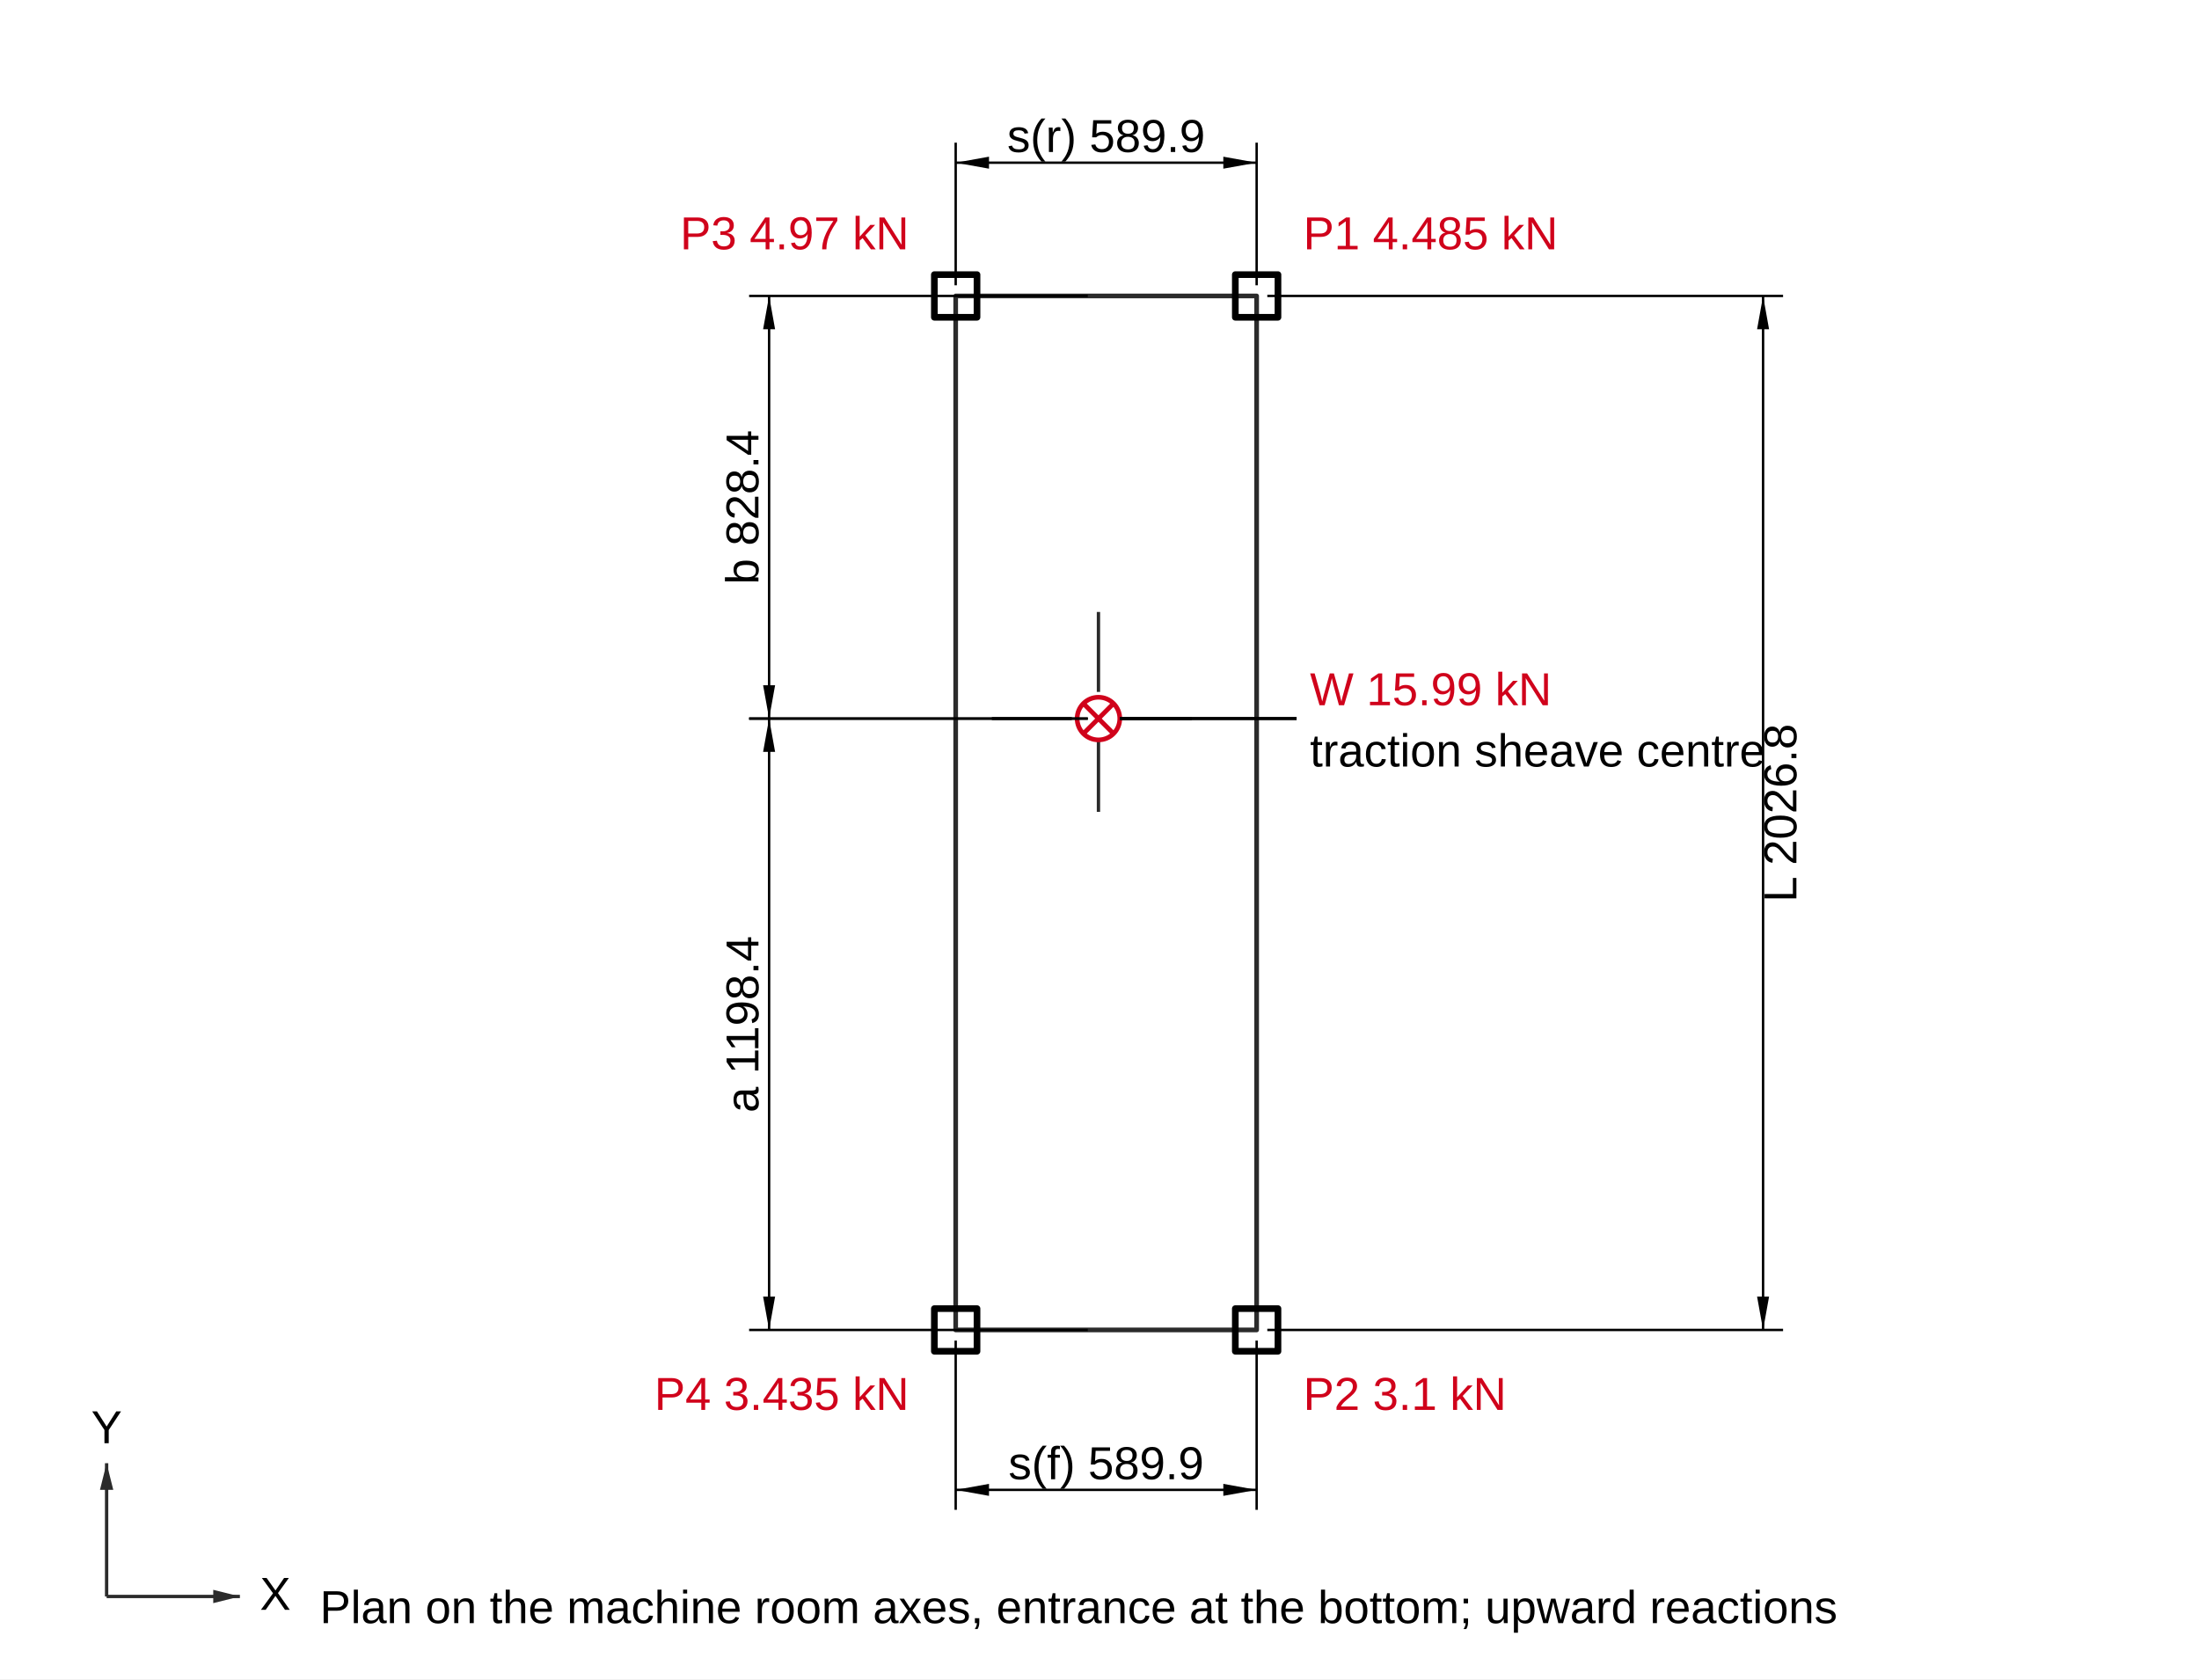
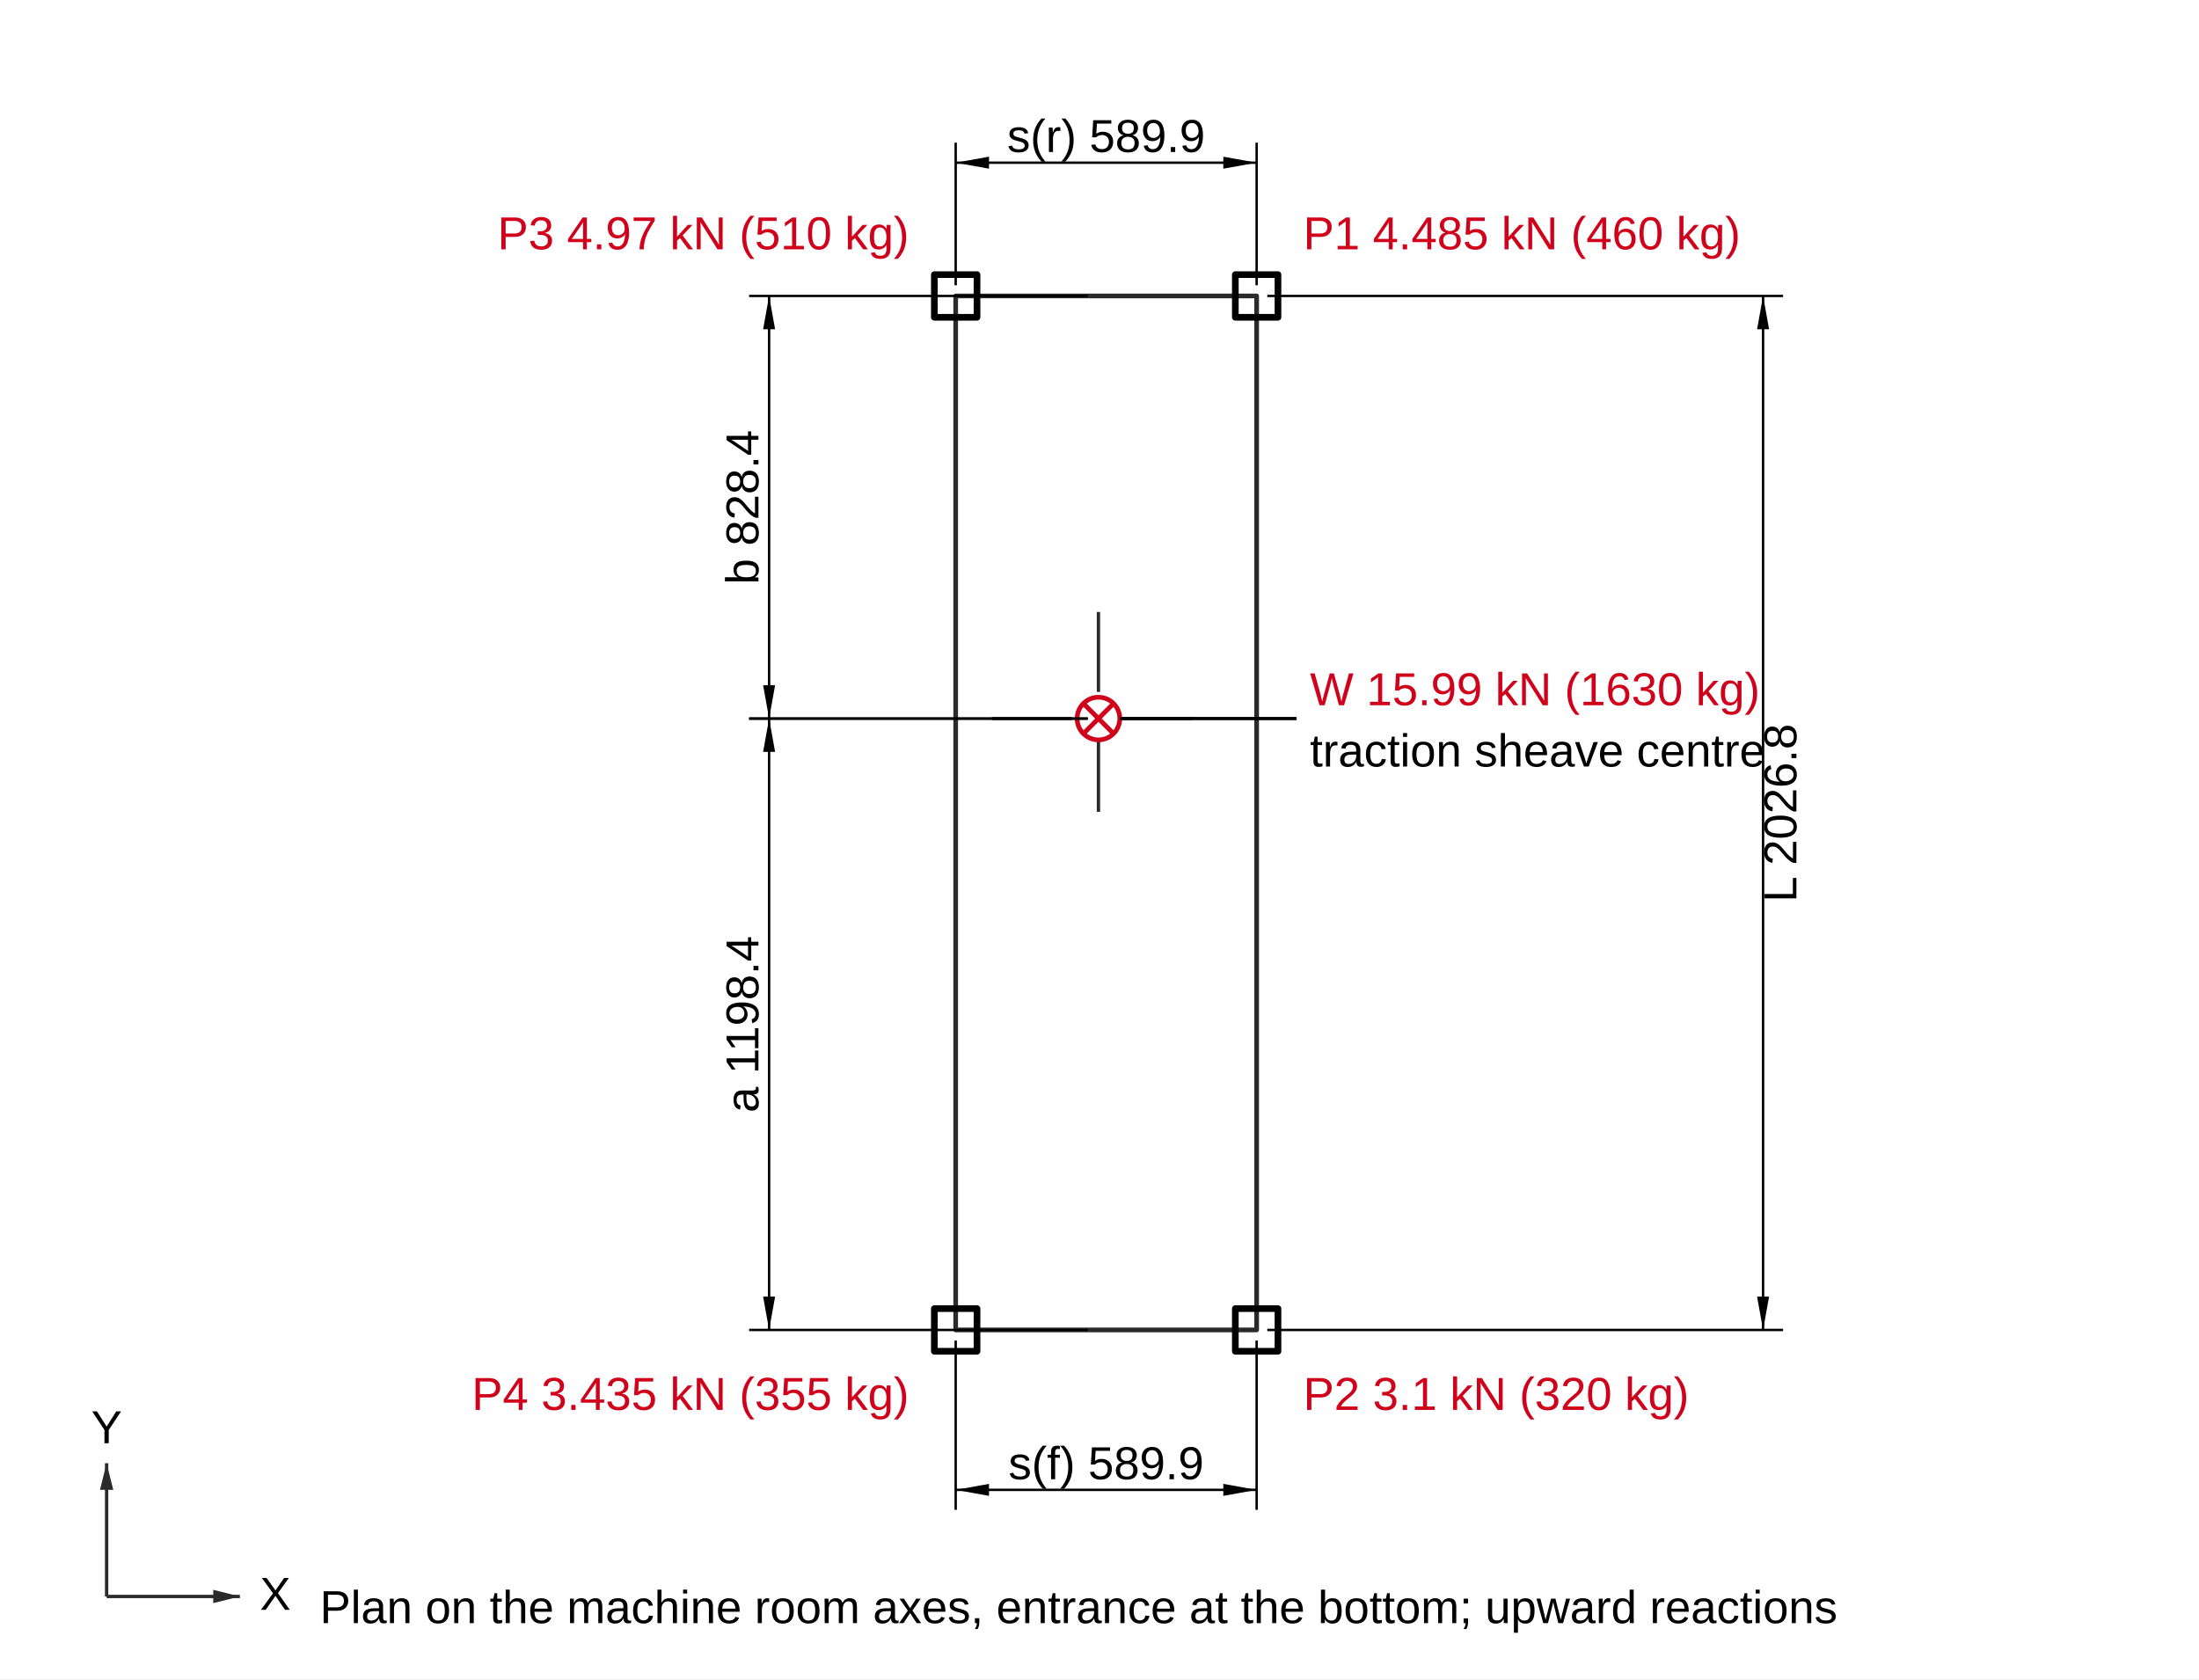
<svg xmlns="http://www.w3.org/2000/svg" version="1.1" width="165mm" height="126mm" viewBox="0 0 1650 1260" data-figure="F2" data-view="0.038,308.022,2075.517,65.502,16">
  <rect x="0" y="0" width="1650" height="1260" fill="#FFFFFF" />
  <polygon data-tag="chassis" points="717.09,997.93 942.91,997.93 942.91,222.07 717.09,222.07" fill="none" stroke="#2B2B2B" stroke-width="3.5" stroke-linejoin="round" stroke-linecap="butt" />
  <polygon data-tag="seat-P1" data-value="1060.1,1913.4" points="926.91,206.07 958.91,206.07 958.91,238.07 926.91,238.07" fill="none" stroke="#000000" stroke-width="5" stroke-linejoin="round" stroke-linecap="butt" />
-   <text data-tag="reaction-P1" data-value="4.485" x="977.91" y="187.07" font-family="ISOCPEUR, 'Arial Narrow', Arial, sans-serif" font-size="34.72" text-anchor="start" fill="#D0021B">P1 4.485 kN</text>
+   <text data-tag="reaction-P1" data-value="4.485" x="977.91" y="187.07" font-family="ISOCPEUR, 'Arial Narrow', Arial, sans-serif" font-size="34.72" text-anchor="start" fill="#D0021B">P1 4.485 kN (460 kg)</text>
  <polygon data-tag="seat-P2" data-value="1060.1,-113.4" points="926.91,981.93 958.91,981.93 958.91,1013.93 926.91,1013.93" fill="none" stroke="#000000" stroke-width="5" stroke-linejoin="round" stroke-linecap="butt" />
-   <text data-tag="reaction-P2" data-value="3.1" x="977.91" y="1057.93" font-family="ISOCPEUR, 'Arial Narrow', Arial, sans-serif" font-size="34.72" text-anchor="start" fill="#D0021B">P2 3.1 kN</text>
+   <text data-tag="reaction-P2" data-value="3.1" x="977.91" y="1057.93" font-family="ISOCPEUR, 'Arial Narrow', Arial, sans-serif" font-size="34.72" text-anchor="start" fill="#D0021B">P2 3.1 kN (320 kg)</text>
  <polygon data-tag="seat-P3" data-value="470.2,1913.4" points="701.09,206.07 733.09,206.07 733.09,238.07 701.09,238.07" fill="none" stroke="#000000" stroke-width="5" stroke-linejoin="round" stroke-linecap="butt" />
-   <text data-tag="reaction-P3" data-value="4.97" x="682.09" y="187.07" font-family="ISOCPEUR, 'Arial Narrow', Arial, sans-serif" font-size="34.72" text-anchor="end" fill="#D0021B">P3 4.97 kN</text>
+   <text data-tag="reaction-P3" data-value="4.97" x="682.09" y="187.07" font-family="ISOCPEUR, 'Arial Narrow', Arial, sans-serif" font-size="34.72" text-anchor="end" fill="#D0021B">P3 4.97 kN (510 kg)</text>
  <polygon data-tag="seat-P4" data-value="470.2,-113.4" points="701.09,981.93 733.09,981.93 733.09,1013.93 701.09,1013.93" fill="none" stroke="#000000" stroke-width="5" stroke-linejoin="round" stroke-linecap="butt" />
-   <text data-tag="reaction-P4" data-value="3.435" x="682.09" y="1057.93" font-family="ISOCPEUR, 'Arial Narrow', Arial, sans-serif" font-size="34.72" text-anchor="end" fill="#D0021B">P4 3.435 kN</text>
+   <text data-tag="reaction-P4" data-value="3.435" x="682.09" y="1057.93" font-family="ISOCPEUR, 'Arial Narrow', Arial, sans-serif" font-size="34.72" text-anchor="end" fill="#D0021B">P4 3.435 kN (355 kg)</text>
  <polyline points="744.22,539.18 904.22,539.18" fill="none" stroke="#2B2B2B" stroke-width="2.5" stroke-linejoin="round" stroke-linecap="butt" stroke-dasharray="60 12 6 12" />
  <polyline points="824.22,459.18 824.22,619.18" fill="none" stroke="#2B2B2B" stroke-width="2.5" stroke-linejoin="round" stroke-linecap="butt" stroke-dasharray="60 12 6 12" />
  <circle data-tag="load-W" cx="824.22" cy="539.18" r="16" fill="#FFFFFF" stroke="#D0021B" stroke-width="3.5" />
  <polyline points="813.22,528.18 835.22,550.18" fill="none" stroke="#D0021B" stroke-width="3.5" stroke-linejoin="round" stroke-linecap="butt" />
  <polyline points="813.22,550.18 835.22,528.18" fill="none" stroke="#D0021B" stroke-width="3.5" stroke-linejoin="round" stroke-linecap="butt" />
  <polyline points="840.22,539.18 972.91,539.18" fill="none" stroke="#000000" stroke-width="2.5" stroke-linejoin="round" stroke-linecap="butt" />
-   <text data-tag="load-W-text" data-value="15.99" x="982.91" y="529.18" font-family="ISOCPEUR, 'Arial Narrow', Arial, sans-serif" font-size="34.72" text-anchor="start" fill="#D0021B">W 15.99 kN</text>
+   <text data-tag="load-W-text" data-value="15.99" x="982.91" y="529.18" font-family="ISOCPEUR, 'Arial Narrow', Arial, sans-serif" font-size="34.72" text-anchor="start" fill="#D0021B">W 15.99 kN (1630 kg)</text>
  <text x="982.91" y="575.18" font-family="ISOCPEUR, 'Arial Narrow', Arial, sans-serif" font-size="34.72" text-anchor="start" fill="#000000">traction sheave centre</text>
  <polyline data-tag="dim-a-ext" points="816.22,997.93 562.09,997.93" fill="none" stroke="#000000" stroke-width="1.8" stroke-linejoin="round" stroke-linecap="butt" />
  <polyline data-tag="dim-a-ext" points="816.22,539.18 562.09,539.18" fill="none" stroke="#000000" stroke-width="1.8" stroke-linejoin="round" stroke-linecap="butt" />
  <polyline data-tag="dim-a" data-value="1198.4" points="577.09,997.93 577.09,539.18" fill="none" stroke="#000000" stroke-width="1.8" stroke-linejoin="round" stroke-linecap="butt" />
  <polygon points="577.09,997.93 572.59,972.93 581.59,972.93" fill="#000000" stroke="none" />
  <polygon points="577.09,539.18 581.59,564.18 572.59,564.18" fill="#000000" stroke="none" />
  <text data-tag="dim-a-text" data-value="1198.4" x="569.09" y="768.56" font-family="ISOCPEUR, 'Arial Narrow', Arial, sans-serif" font-size="34.72" text-anchor="middle" fill="#000000" transform="rotate(-90 569.09 768.56)">a 1198.4</text>
  <polyline data-tag="dim-b-ext" points="816.22,539.18 562.09,539.18" fill="none" stroke="#000000" stroke-width="1.8" stroke-linejoin="round" stroke-linecap="butt" />
  <polyline data-tag="dim-b-ext" points="816.22,222.07 562.09,222.07" fill="none" stroke="#000000" stroke-width="1.8" stroke-linejoin="round" stroke-linecap="butt" />
  <polyline data-tag="dim-b" data-value="828.4" points="577.09,539.18 577.09,222.07" fill="none" stroke="#000000" stroke-width="1.8" stroke-linejoin="round" stroke-linecap="butt" />
  <polygon points="577.09,539.18 572.59,514.18 581.59,514.18" fill="#000000" stroke="none" />
  <polygon points="577.09,222.07 581.59,247.07 572.59,247.07" fill="#000000" stroke="none" />
  <text data-tag="dim-b-text" data-value="828.4" x="569.09" y="380.62" font-family="ISOCPEUR, 'Arial Narrow', Arial, sans-serif" font-size="34.72" text-anchor="middle" fill="#000000" transform="rotate(-90 569.09 380.62)">b 828.4</text>
  <polyline data-tag="dim-L-ext" points="950.91,997.93 1337.91,997.93" fill="none" stroke="#000000" stroke-width="1.8" stroke-linejoin="round" stroke-linecap="butt" />
  <polyline data-tag="dim-L-ext" points="950.91,222.07 1337.91,222.07" fill="none" stroke="#000000" stroke-width="1.8" stroke-linejoin="round" stroke-linecap="butt" />
  <polyline data-tag="dim-L" data-value="2026.8" points="1322.91,997.93 1322.91,222.07" fill="none" stroke="#000000" stroke-width="1.8" stroke-linejoin="round" stroke-linecap="butt" />
  <polygon points="1322.91,997.93 1318.41,972.93 1327.41,972.93" fill="#000000" stroke="none" />
  <polygon points="1322.91,222.07 1327.41,247.07 1318.41,247.07" fill="#000000" stroke="none" />
  <text data-tag="dim-L-text" data-value="2026.8" x="1347.91" y="610" font-family="ISOCPEUR, 'Arial Narrow', Arial, sans-serif" font-size="34.72" text-anchor="middle" fill="#000000" transform="rotate(-90 1347.91 610)">L 2026.8</text>
  <polyline data-tag="dim-sf-ext" points="717.09,1005.93 717.09,1132.93" fill="none" stroke="#000000" stroke-width="1.8" stroke-linejoin="round" stroke-linecap="butt" />
  <polyline data-tag="dim-sf-ext" points="942.91,1005.93 942.91,1132.93" fill="none" stroke="#000000" stroke-width="1.8" stroke-linejoin="round" stroke-linecap="butt" />
  <polyline data-tag="dim-sf" data-value="589.9" points="717.09,1117.93 942.91,1117.93" fill="none" stroke="#000000" stroke-width="1.8" stroke-linejoin="round" stroke-linecap="butt" />
  <polygon points="717.09,1117.93 742.09,1113.43 742.09,1122.43" fill="#000000" stroke="none" />
  <polygon points="942.91,1117.93 917.91,1122.43 917.91,1113.43" fill="#000000" stroke="none" />
  <text data-tag="dim-sf-text" data-value="589.9" x="830" y="1109.93" font-family="ISOCPEUR, 'Arial Narrow', Arial, sans-serif" font-size="34.72" text-anchor="middle" fill="#000000">s(f) 589.9</text>
  <polyline data-tag="dim-sr-ext" points="717.09,214.07 717.09,107.07" fill="none" stroke="#000000" stroke-width="1.8" stroke-linejoin="round" stroke-linecap="butt" />
  <polyline data-tag="dim-sr-ext" points="942.91,214.07 942.91,107.07" fill="none" stroke="#000000" stroke-width="1.8" stroke-linejoin="round" stroke-linecap="butt" />
  <polyline data-tag="dim-sr" data-value="589.9" points="717.09,122.07 942.91,122.07" fill="none" stroke="#000000" stroke-width="1.8" stroke-linejoin="round" stroke-linecap="butt" />
  <polygon points="717.09,122.07 742.09,117.57 742.09,126.57" fill="#000000" stroke="none" />
  <polygon points="942.91,122.07 917.91,126.57 917.91,117.57" fill="#000000" stroke="none" />
  <text data-tag="dim-sr-text" data-value="589.9" x="830" y="114.07" font-family="ISOCPEUR, 'Arial Narrow', Arial, sans-serif" font-size="34.72" text-anchor="middle" fill="#000000">s(r) 589.9</text>
  <polyline points="80,1197.93 180,1197.93" fill="none" stroke="#2B2B2B" stroke-width="2.5" stroke-linejoin="round" stroke-linecap="butt" />
  <polygon points="180,1197.93 160,1202.93 160,1192.93" fill="#2B2B2B" stroke="none" />
  <polyline points="80,1197.93 80,1097.93" fill="none" stroke="#2B2B2B" stroke-width="2.5" stroke-linejoin="round" stroke-linecap="butt" />
  <polygon points="80,1097.93 85,1117.93 75,1117.93" fill="#2B2B2B" stroke="none" />
  <text x="195" y="1207.93" font-family="ISOCPEUR, 'Arial Narrow', Arial, sans-serif" font-size="34.72" text-anchor="start" fill="#000000">X</text>
  <text x="80" y="1082.93" font-family="ISOCPEUR, 'Arial Narrow', Arial, sans-serif" font-size="34.72" text-anchor="middle" fill="#000000">Y</text>
  <text x="240" y="1217.93" font-family="ISOCPEUR, 'Arial Narrow', Arial, sans-serif" font-size="34.72" text-anchor="start" fill="#000000">Plan on the machine room axes, entrance at the bottom; upward reactions</text>
</svg>
